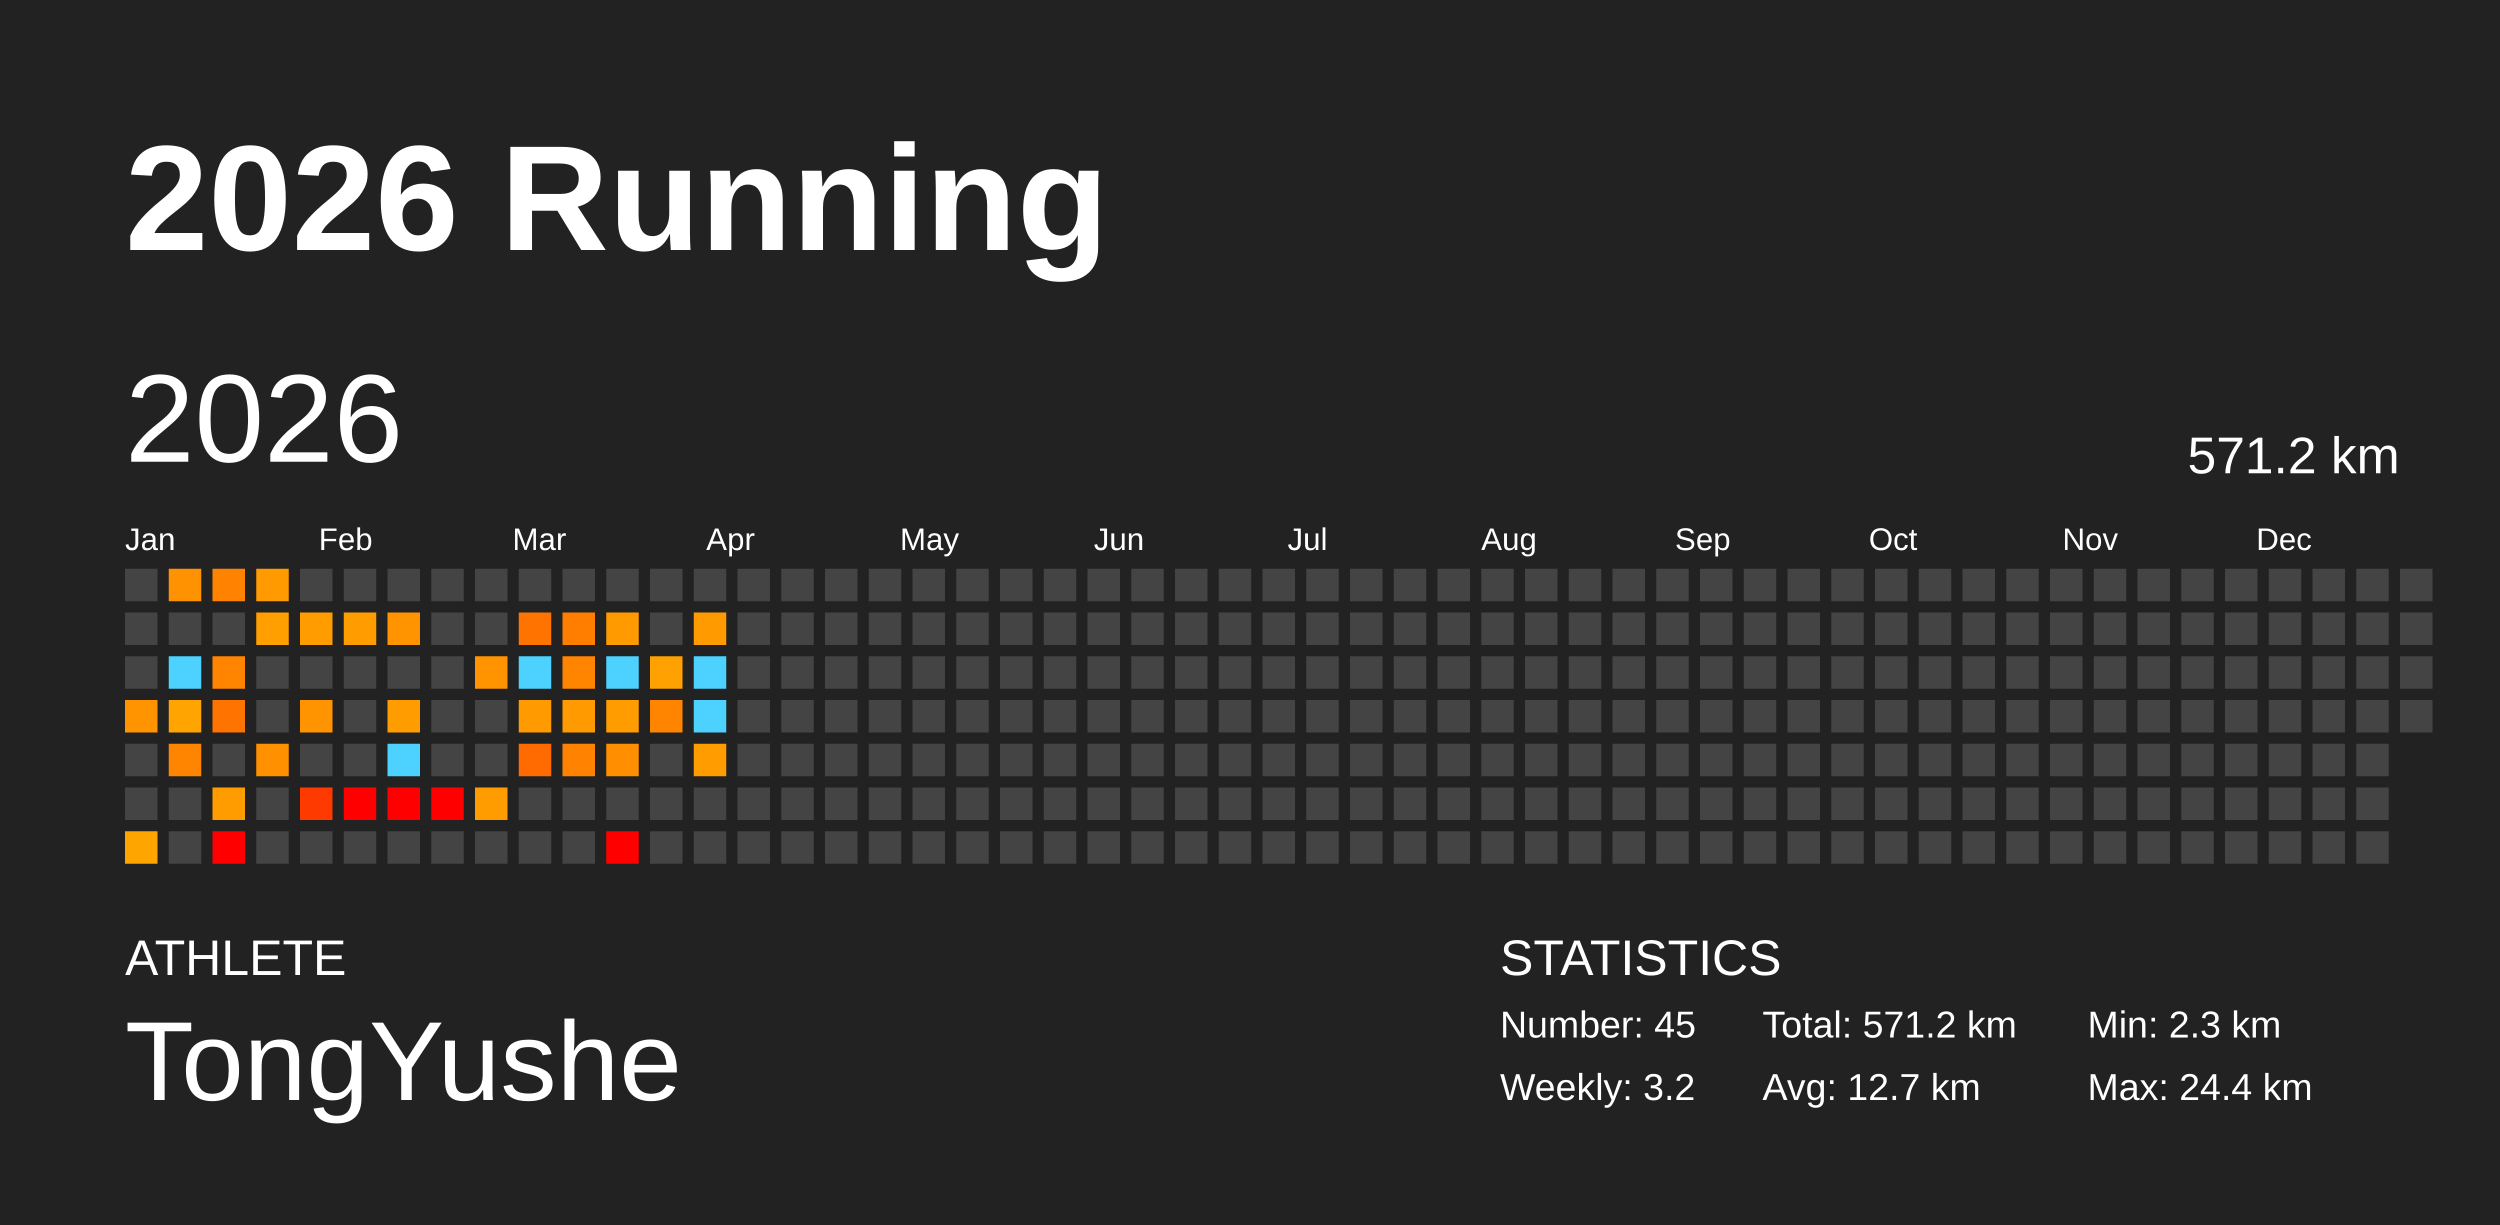
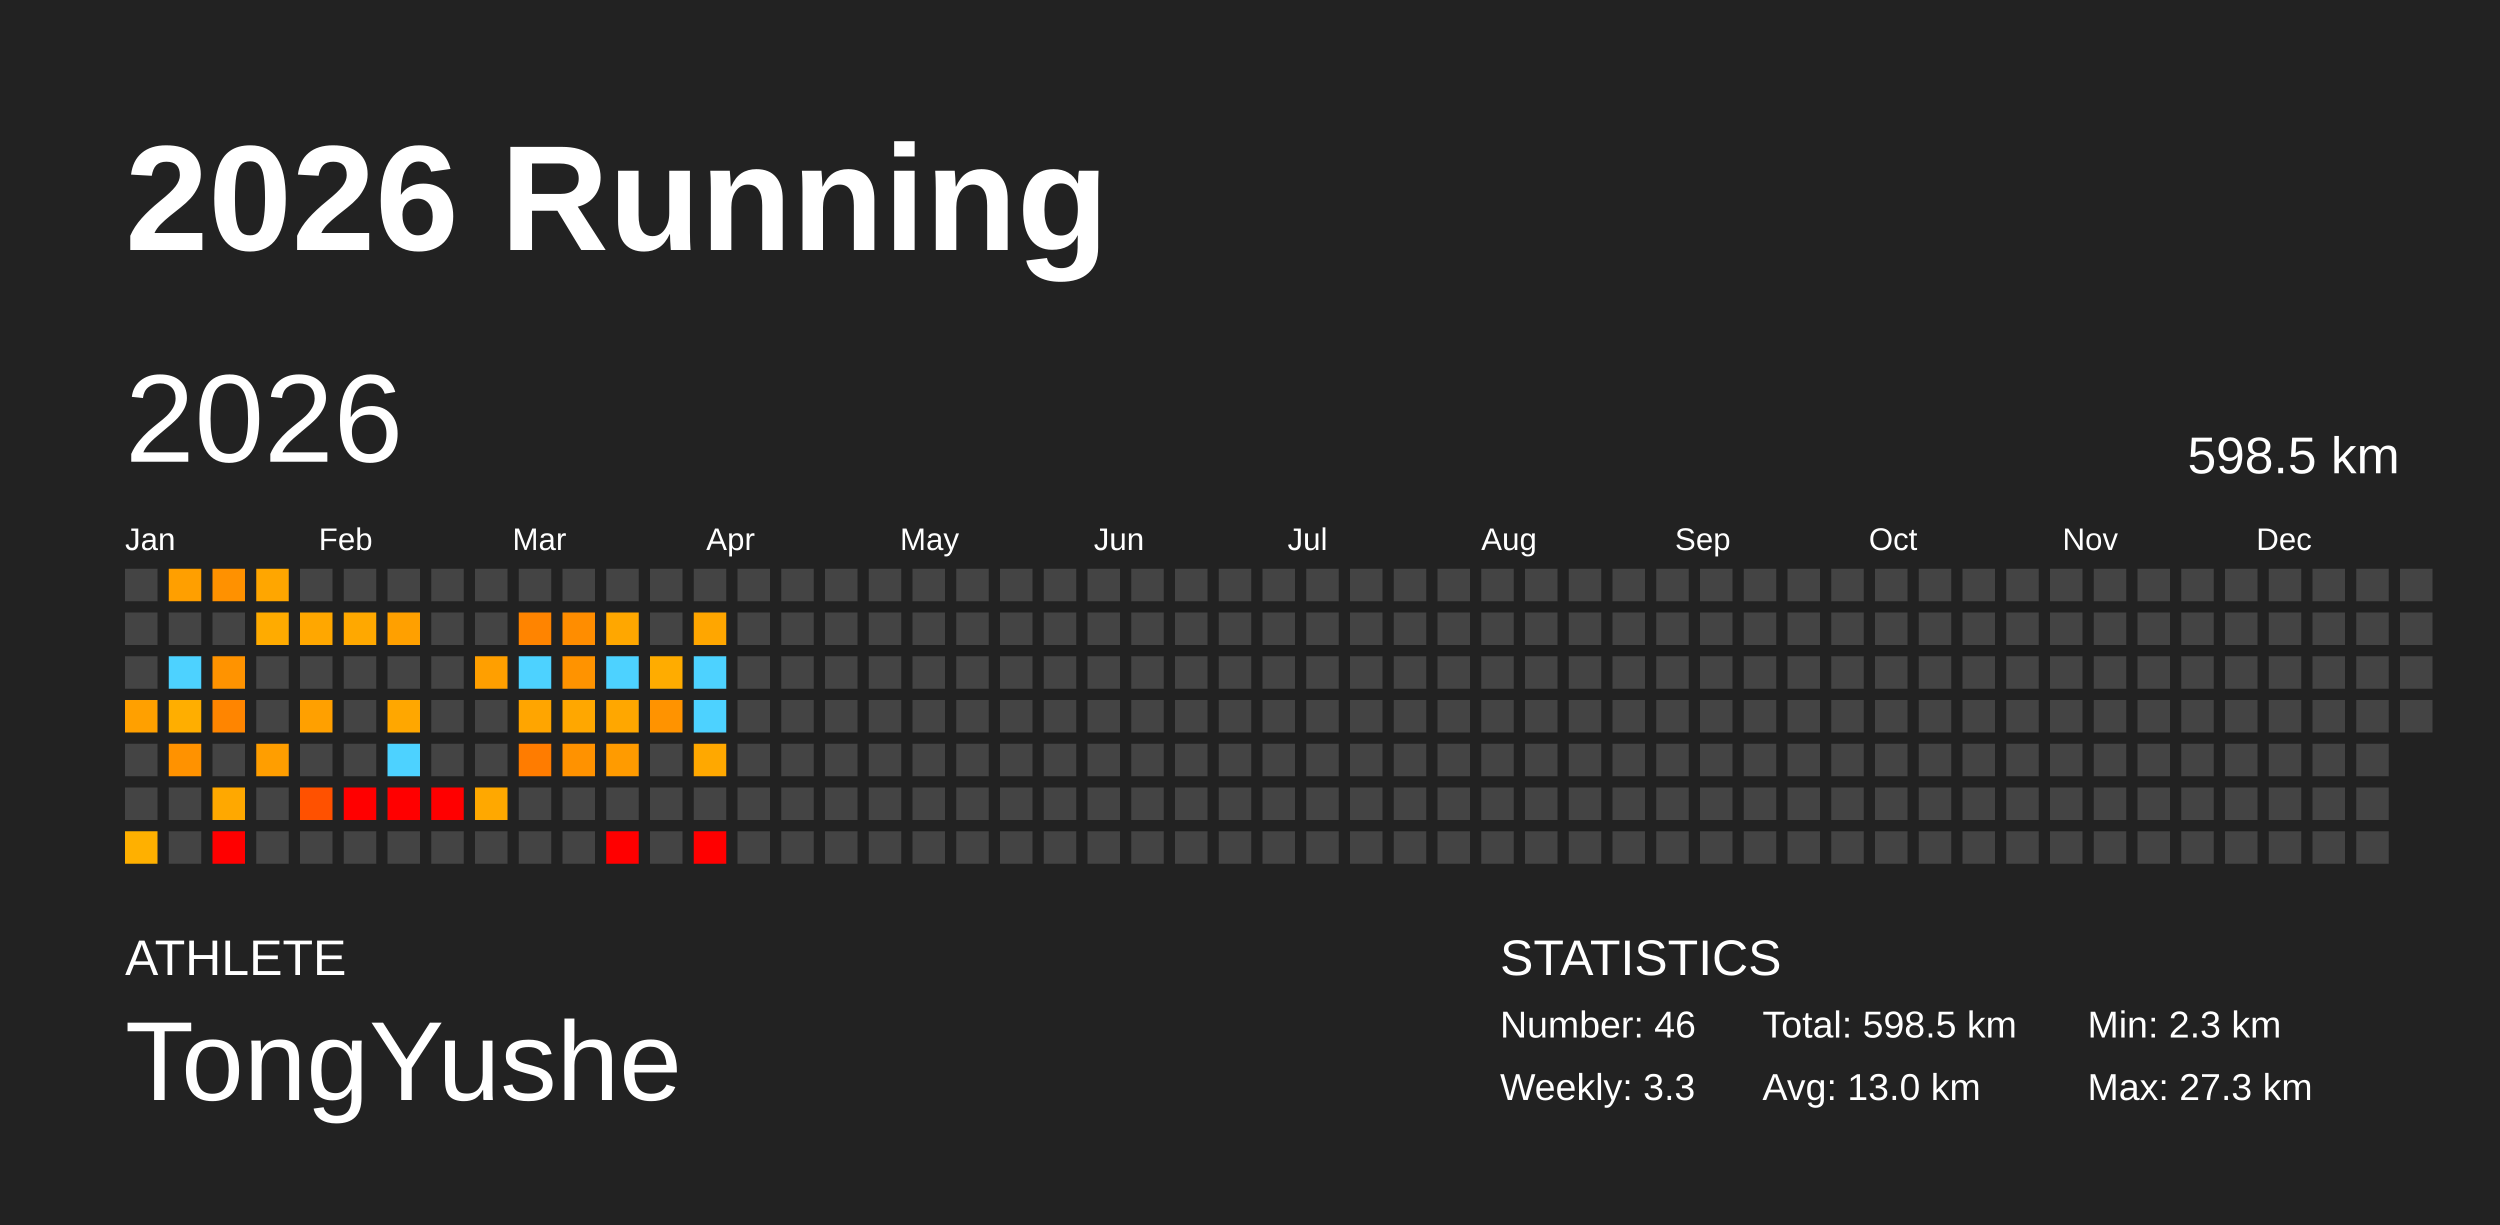
<svg xmlns="http://www.w3.org/2000/svg" baseProfile="full" height="98mm" version="1.1" viewBox="0,0,200,98" width="200mm">
  <defs />
  <rect fill="#222222" height="98" width="200" x="0" y="0" />
  <text fill="#FFFFFF" style="font-size:12px; font-family:Arial; font-weight:bold;" x="10" y="20">2026 Running</text>
  <text fill="#FFFFFF" style="font-size:4px; font-family:Arial" x="10" y="78">ATHLETE</text>
  <text fill="#FFFFFF" style="font-size:9px; font-family:Arial" x="10" y="88">TongYushe</text>
  <text fill="#FFFFFF" style="font-size:4px; font-family:Arial" x="120" y="78">STATISTICS</text>
-   <text fill="#FFFFFF" style="font-size:3px; font-family:Arial" x="120" y="83">Number: 45</text>
-   <text fill="#FFFFFF" style="font-size:3px; font-family:Arial" x="120" y="88">Weekly: 3.2</text>
-   <text fill="#FFFFFF" style="font-size:3px; font-family:Arial" x="141" y="83">Total: 571.2 km</text>
-   <text fill="#FFFFFF" style="font-size:3px; font-family:Arial" x="141" y="88">Avg: 12.7 km</text>
+   <text fill="#FFFFFF" style="font-size:3px; font-family:Arial" x="120" y="83">Number: 46</text>
+   <text fill="#FFFFFF" style="font-size:3px; font-family:Arial" x="120" y="88">Weekly: 3.3</text>
+   <text fill="#FFFFFF" style="font-size:3px; font-family:Arial" x="141" y="83">Total: 598.5 km</text>
+   <text fill="#FFFFFF" style="font-size:3px; font-family:Arial" x="141" y="88">Avg: 13.0 km</text>
  <text fill="#FFFFFF" style="font-size:3px; font-family:Arial" x="167" y="83">Min: 2.3 km</text>
-   <text fill="#FFFFFF" style="font-size:3px; font-family:Arial" x="167" y="88">Max: 24.4 km</text>
+   <text fill="#FFFFFF" style="font-size:3px; font-family:Arial" x="167" y="88">Max: 27.3 km</text>
  <text dominant-baseline="hanging" fill="#FFFFFF" style="font-size:10.0px; font-family:Arial;" x="10" y="30">2026</text>
-   <text dominant-baseline="hanging" fill="#FFFFFF" style="font-size:4.125px; font-family:Arial;" x="175" y="35">571.2 km</text>
+   <text dominant-baseline="hanging" fill="#FFFFFF" style="font-size:4.125px; font-family:Arial;" x="175" y="35">598.5 km</text>
  <text fill="#FFFFFF" style="font-size:2.5px; font-family:Arial" x="10.0" y="44">Jan</text>
  <text fill="#FFFFFF" style="font-size:2.5px; font-family:Arial" x="25.5" y="44">Feb</text>
  <text fill="#FFFFFF" style="font-size:2.5px; font-family:Arial" x="41.0" y="44">Mar</text>
  <text fill="#FFFFFF" style="font-size:2.5px; font-family:Arial" x="56.5" y="44">Apr</text>
  <text fill="#FFFFFF" style="font-size:2.5px; font-family:Arial" x="72.0" y="44">May</text>
  <text fill="#FFFFFF" style="font-size:2.5px; font-family:Arial" x="87.5" y="44">Jun</text>
  <text fill="#FFFFFF" style="font-size:2.5px; font-family:Arial" x="103.0" y="44">Jul</text>
  <text fill="#FFFFFF" style="font-size:2.5px; font-family:Arial" x="118.5" y="44">Aug</text>
  <text fill="#FFFFFF" style="font-size:2.5px; font-family:Arial" x="134.0" y="44">Sep</text>
  <text fill="#FFFFFF" style="font-size:2.5px; font-family:Arial" x="149.5" y="44">Oct</text>
  <text fill="#FFFFFF" style="font-size:2.5px; font-family:Arial" x="165.0" y="44">Nov</text>
  <text fill="#FFFFFF" style="font-size:2.5px; font-family:Arial" x="180.5" y="44">Dec</text>
  <rect fill="#444444" height="2.6" width="2.6" x="10.0" y="45.5" />
  <rect fill="#444444" height="2.6" width="2.6" x="10.0" y="49.0" />
  <rect fill="#444444" height="2.6" width="2.6" x="10.0" y="52.5" />
-   <rect fill="#ff9300" height="2.6" width="2.6" x="10.0" y="56.0" />
+   <rect fill="#ffa000" height="2.6" width="2.6" x="10.0" y="56.0" />
  <rect fill="#444444" height="2.6" width="2.6" x="10.0" y="59.5" />
  <rect fill="#444444" height="2.6" width="2.6" x="10.0" y="63.0" />
-   <rect fill="#ffa500" height="2.6" width="2.6" x="10.0" y="66.5" />
-   <rect fill="#ff9200" height="2.6" width="2.6" x="13.5" y="45.5" />
+   <rect fill="#ffb000" height="2.6" width="2.6" x="10.0" y="66.5" />
+   <rect fill="#ff9f00" height="2.6" width="2.6" x="13.5" y="45.5" />
  <rect fill="#444444" height="2.6" width="2.6" x="13.5" y="49.0" />
  <rect fill="#4dd2ff" height="2.6" width="2.6" x="13.5" y="52.5" />
-   <rect fill="#ffa400" height="2.6" width="2.6" x="13.5" y="56.0" />
-   <rect fill="#ff8400" height="2.6" width="2.6" x="13.5" y="59.5" />
+   <rect fill="#ffae00" height="2.6" width="2.6" x="13.5" y="56.0" />
+   <rect fill="#ff9200" height="2.6" width="2.6" x="13.5" y="59.5" />
  <rect fill="#444444" height="2.6" width="2.6" x="13.5" y="63.0" />
  <rect fill="#444444" height="2.6" width="2.6" x="13.5" y="66.5" />
-   <rect fill="#ff8300" height="2.6" width="2.6" x="17.0" y="45.5" />
+   <rect fill="#ff9100" height="2.6" width="2.6" x="17.0" y="45.5" />
  <rect fill="#444444" height="2.6" width="2.6" x="17.0" y="49.0" />
-   <rect fill="#ff8400" height="2.6" width="2.6" x="17.0" y="52.5" />
-   <rect fill="#ff7400" height="2.6" width="2.6" x="17.0" y="56.0" />
+   <rect fill="#ff9300" height="2.6" width="2.6" x="17.0" y="52.5" />
+   <rect fill="#ff8500" height="2.6" width="2.6" x="17.0" y="56.0" />
  <rect fill="#444444" height="2.6" width="2.6" x="17.0" y="59.5" />
-   <rect fill="#ff9d00" height="2.6" width="2.6" x="17.0" y="63.0" />
+   <rect fill="#ffa800" height="2.6" width="2.6" x="17.0" y="63.0" />
  <rect fill="red" height="2.6" width="2.6" x="17.0" y="66.5" />
-   <rect fill="#ff9b00" height="2.6" width="2.6" x="20.5" y="45.5" />
-   <rect fill="#ffa000" height="2.6" width="2.6" x="20.5" y="49.0" />
+   <rect fill="#ffa600" height="2.6" width="2.6" x="20.5" y="45.5" />
+   <rect fill="#ffab00" height="2.6" width="2.6" x="20.5" y="49.0" />
  <rect fill="#444444" height="2.6" width="2.6" x="20.5" y="52.5" />
  <rect fill="#444444" height="2.6" width="2.6" x="20.5" y="56.0" />
-   <rect fill="#ff9100" height="2.6" width="2.6" x="20.5" y="59.5" />
+   <rect fill="#ff9e00" height="2.6" width="2.6" x="20.5" y="59.5" />
  <rect fill="#444444" height="2.6" width="2.6" x="20.5" y="63.0" />
  <rect fill="#444444" height="2.6" width="2.6" x="20.5" y="66.5" />
  <rect fill="#444444" height="2.6" width="2.6" x="24.0" y="45.5" />
-   <rect fill="#ff9c00" height="2.6" width="2.6" x="24.0" y="49.0" />
+   <rect fill="#ffa700" height="2.6" width="2.6" x="24.0" y="49.0" />
  <rect fill="#444444" height="2.6" width="2.6" x="24.0" y="52.5" />
-   <rect fill="#ff9400" height="2.6" width="2.6" x="24.0" y="56.0" />
+   <rect fill="#ffa000" height="2.6" width="2.6" x="24.0" y="56.0" />
  <rect fill="#444444" height="2.6" width="2.6" x="24.0" y="59.5" />
-   <rect fill="#ff3a00" height="2.6" width="2.6" x="24.0" y="63.0" />
+   <rect fill="#ff5100" height="2.6" width="2.6" x="24.0" y="63.0" />
  <rect fill="#444444" height="2.6" width="2.6" x="24.0" y="66.5" />
  <rect fill="#444444" height="2.6" width="2.6" x="27.5" y="45.5" />
-   <rect fill="#ff9d00" height="2.6" width="2.6" x="27.5" y="49.0" />
+   <rect fill="#ffa800" height="2.6" width="2.6" x="27.5" y="49.0" />
  <rect fill="#444444" height="2.6" width="2.6" x="27.5" y="52.5" />
  <rect fill="#444444" height="2.6" width="2.6" x="27.5" y="56.0" />
  <rect fill="#444444" height="2.6" width="2.6" x="27.5" y="59.5" />
  <rect fill="red" height="2.6" width="2.6" x="27.5" y="63.0" />
  <rect fill="#444444" height="2.6" width="2.6" x="27.5" y="66.5" />
  <rect fill="#444444" height="2.6" width="2.6" x="31.0" y="45.5" />
-   <rect fill="#ff9300" height="2.6" width="2.6" x="31.0" y="49.0" />
+   <rect fill="#ffa000" height="2.6" width="2.6" x="31.0" y="49.0" />
  <rect fill="#444444" height="2.6" width="2.6" x="31.0" y="52.5" />
-   <rect fill="#ff9c00" height="2.6" width="2.6" x="31.0" y="56.0" />
+   <rect fill="#ffa700" height="2.6" width="2.6" x="31.0" y="56.0" />
  <rect fill="#4dd2ff" height="2.6" width="2.6" x="31.0" y="59.5" />
  <rect fill="red" height="2.6" width="2.6" x="31.0" y="63.0" />
  <rect fill="#444444" height="2.6" width="2.6" x="31.0" y="66.5" />
  <rect fill="#444444" height="2.6" width="2.6" x="34.5" y="45.5" />
  <rect fill="#444444" height="2.6" width="2.6" x="34.5" y="49.0" />
  <rect fill="#444444" height="2.6" width="2.6" x="34.5" y="52.5" />
  <rect fill="#444444" height="2.6" width="2.6" x="34.5" y="56.0" />
  <rect fill="#444444" height="2.6" width="2.6" x="34.5" y="59.5" />
  <rect fill="red" height="2.6" width="2.6" x="34.5" y="63.0" />
  <rect fill="#444444" height="2.6" width="2.6" x="34.5" y="66.5" />
  <rect fill="#444444" height="2.6" width="2.6" x="38.0" y="45.5" />
  <rect fill="#444444" height="2.6" width="2.6" x="38.0" y="49.0" />
-   <rect fill="#ff9300" height="2.6" width="2.6" x="38.0" y="52.5" />
+   <rect fill="#ff9f00" height="2.6" width="2.6" x="38.0" y="52.5" />
  <rect fill="#444444" height="2.6" width="2.6" x="38.0" y="56.0" />
  <rect fill="#444444" height="2.6" width="2.6" x="38.0" y="59.5" />
-   <rect fill="#ff9d00" height="2.6" width="2.6" x="38.0" y="63.0" />
+   <rect fill="#ffa800" height="2.6" width="2.6" x="38.0" y="63.0" />
  <rect fill="#444444" height="2.6" width="2.6" x="38.0" y="66.5" />
  <rect fill="#444444" height="2.6" width="2.6" x="41.5" y="45.5" />
-   <rect fill="#ff7400" height="2.6" width="2.6" x="41.5" y="49.0" />
+   <rect fill="#ff8400" height="2.6" width="2.6" x="41.5" y="49.0" />
  <rect fill="#4dd2ff" height="2.6" width="2.6" x="41.5" y="52.5" />
-   <rect fill="#ff9a00" height="2.6" width="2.6" x="41.5" y="56.0" />
-   <rect fill="#ff6b00" height="2.6" width="2.6" x="41.5" y="59.5" />
+   <rect fill="#ffa500" height="2.6" width="2.6" x="41.5" y="56.0" />
+   <rect fill="#ff7c00" height="2.6" width="2.6" x="41.5" y="59.5" />
  <rect fill="#444444" height="2.6" width="2.6" x="41.5" y="63.0" />
  <rect fill="#444444" height="2.6" width="2.6" x="41.5" y="66.5" />
  <rect fill="#444444" height="2.6" width="2.6" x="45.0" y="45.5" />
-   <rect fill="#ff7e00" height="2.6" width="2.6" x="45.0" y="49.0" />
-   <rect fill="#ff8400" height="2.6" width="2.6" x="45.0" y="52.5" />
-   <rect fill="#ff9b00" height="2.6" width="2.6" x="45.0" y="56.0" />
-   <rect fill="#ff8300" height="2.6" width="2.6" x="45.0" y="59.5" />
+   <rect fill="#ff8d00" height="2.6" width="2.6" x="45.0" y="49.0" />
+   <rect fill="#ff9300" height="2.6" width="2.6" x="45.0" y="52.5" />
+   <rect fill="#ffa700" height="2.6" width="2.6" x="45.0" y="56.0" />
+   <rect fill="#ff9200" height="2.6" width="2.6" x="45.0" y="59.5" />
  <rect fill="#444444" height="2.6" width="2.6" x="45.0" y="63.0" />
  <rect fill="#444444" height="2.6" width="2.6" x="45.0" y="66.5" />
  <rect fill="#444444" height="2.6" width="2.6" x="48.5" y="45.5" />
-   <rect fill="#ff9b00" height="2.6" width="2.6" x="48.5" y="49.0" />
+   <rect fill="#ffa700" height="2.6" width="2.6" x="48.5" y="49.0" />
  <rect fill="#4dd2ff" height="2.6" width="2.6" x="48.5" y="52.5" />
-   <rect fill="#ff9c00" height="2.6" width="2.6" x="48.5" y="56.0" />
-   <rect fill="#ff8e00" height="2.6" width="2.6" x="48.5" y="59.5" />
+   <rect fill="#ffa700" height="2.6" width="2.6" x="48.5" y="56.0" />
+   <rect fill="#ff9b00" height="2.6" width="2.6" x="48.5" y="59.5" />
  <rect fill="#444444" height="2.6" width="2.6" x="48.5" y="63.0" />
  <rect fill="red" height="2.6" width="2.6" x="48.5" y="66.5" />
  <rect fill="#444444" height="2.6" width="2.6" x="52.0" y="45.5" />
  <rect fill="#444444" height="2.6" width="2.6" x="52.0" y="49.0" />
-   <rect fill="#ffa100" height="2.6" width="2.6" x="52.0" y="52.5" />
-   <rect fill="#ff8500" height="2.6" width="2.6" x="52.0" y="56.0" />
+   <rect fill="#ffac00" height="2.6" width="2.6" x="52.0" y="52.5" />
+   <rect fill="#ff9300" height="2.6" width="2.6" x="52.0" y="56.0" />
  <rect fill="#444444" height="2.6" width="2.6" x="52.0" y="59.5" />
  <rect fill="#444444" height="2.6" width="2.6" x="52.0" y="63.0" />
  <rect fill="#444444" height="2.6" width="2.6" x="52.0" y="66.5" />
  <rect fill="#444444" height="2.6" width="2.6" x="55.5" y="45.5" />
-   <rect fill="#ff9b00" height="2.6" width="2.6" x="55.5" y="49.0" />
+   <rect fill="#ffa600" height="2.6" width="2.6" x="55.5" y="49.0" />
  <rect fill="#4dd2ff" height="2.6" width="2.6" x="55.5" y="52.5" />
  <rect fill="#4dd2ff" height="2.6" width="2.6" x="55.5" y="56.0" />
-   <rect fill="#ff9d00" height="2.6" width="2.6" x="55.5" y="59.5" />
+   <rect fill="#ffa800" height="2.6" width="2.6" x="55.5" y="59.5" />
  <rect fill="#444444" height="2.6" width="2.6" x="55.5" y="63.0" />
-   <rect fill="#444444" height="2.6" width="2.6" x="55.5" y="66.5" />
+   <rect fill="red" height="2.6" width="2.6" x="55.5" y="66.5" />
  <rect fill="#444444" height="2.6" width="2.6" x="59.0" y="45.5" />
  <rect fill="#444444" height="2.6" width="2.6" x="59.0" y="49.0" />
  <rect fill="#444444" height="2.6" width="2.6" x="59.0" y="52.5" />
  <rect fill="#444444" height="2.6" width="2.6" x="59.0" y="56.0" />
  <rect fill="#444444" height="2.6" width="2.6" x="59.0" y="59.5" />
  <rect fill="#444444" height="2.6" width="2.6" x="59.0" y="63.0" />
  <rect fill="#444444" height="2.6" width="2.6" x="59.0" y="66.5" />
  <rect fill="#444444" height="2.6" width="2.6" x="62.5" y="45.5" />
  <rect fill="#444444" height="2.6" width="2.6" x="62.5" y="49.0" />
  <rect fill="#444444" height="2.6" width="2.6" x="62.5" y="52.5" />
  <rect fill="#444444" height="2.6" width="2.6" x="62.5" y="56.0" />
  <rect fill="#444444" height="2.6" width="2.6" x="62.5" y="59.5" />
  <rect fill="#444444" height="2.6" width="2.6" x="62.5" y="63.0" />
  <rect fill="#444444" height="2.6" width="2.6" x="62.5" y="66.5" />
  <rect fill="#444444" height="2.6" width="2.6" x="66.0" y="45.5" />
  <rect fill="#444444" height="2.6" width="2.6" x="66.0" y="49.0" />
  <rect fill="#444444" height="2.6" width="2.6" x="66.0" y="52.5" />
  <rect fill="#444444" height="2.6" width="2.6" x="66.0" y="56.0" />
  <rect fill="#444444" height="2.6" width="2.6" x="66.0" y="59.5" />
  <rect fill="#444444" height="2.6" width="2.6" x="66.0" y="63.0" />
  <rect fill="#444444" height="2.6" width="2.6" x="66.0" y="66.5" />
  <rect fill="#444444" height="2.6" width="2.6" x="69.5" y="45.5" />
  <rect fill="#444444" height="2.6" width="2.6" x="69.5" y="49.0" />
  <rect fill="#444444" height="2.6" width="2.6" x="69.5" y="52.5" />
  <rect fill="#444444" height="2.6" width="2.6" x="69.5" y="56.0" />
  <rect fill="#444444" height="2.6" width="2.6" x="69.5" y="59.5" />
  <rect fill="#444444" height="2.6" width="2.6" x="69.5" y="63.0" />
  <rect fill="#444444" height="2.6" width="2.6" x="69.5" y="66.5" />
  <rect fill="#444444" height="2.6" width="2.6" x="73.0" y="45.5" />
  <rect fill="#444444" height="2.6" width="2.6" x="73.0" y="49.0" />
  <rect fill="#444444" height="2.6" width="2.6" x="73.0" y="52.5" />
  <rect fill="#444444" height="2.6" width="2.6" x="73.0" y="56.0" />
  <rect fill="#444444" height="2.6" width="2.6" x="73.0" y="59.5" />
  <rect fill="#444444" height="2.6" width="2.6" x="73.0" y="63.0" />
  <rect fill="#444444" height="2.6" width="2.6" x="73.0" y="66.5" />
  <rect fill="#444444" height="2.6" width="2.6" x="76.5" y="45.5" />
  <rect fill="#444444" height="2.6" width="2.6" x="76.5" y="49.0" />
  <rect fill="#444444" height="2.6" width="2.6" x="76.5" y="52.5" />
  <rect fill="#444444" height="2.6" width="2.6" x="76.5" y="56.0" />
  <rect fill="#444444" height="2.6" width="2.6" x="76.5" y="59.5" />
  <rect fill="#444444" height="2.6" width="2.6" x="76.5" y="63.0" />
  <rect fill="#444444" height="2.6" width="2.6" x="76.5" y="66.5" />
  <rect fill="#444444" height="2.6" width="2.6" x="80.0" y="45.5" />
  <rect fill="#444444" height="2.6" width="2.6" x="80.0" y="49.0" />
  <rect fill="#444444" height="2.6" width="2.6" x="80.0" y="52.5" />
  <rect fill="#444444" height="2.6" width="2.6" x="80.0" y="56.0" />
  <rect fill="#444444" height="2.6" width="2.6" x="80.0" y="59.5" />
  <rect fill="#444444" height="2.6" width="2.6" x="80.0" y="63.0" />
  <rect fill="#444444" height="2.6" width="2.6" x="80.0" y="66.5" />
  <rect fill="#444444" height="2.6" width="2.6" x="83.5" y="45.5" />
  <rect fill="#444444" height="2.6" width="2.6" x="83.5" y="49.0" />
  <rect fill="#444444" height="2.6" width="2.6" x="83.5" y="52.5" />
  <rect fill="#444444" height="2.6" width="2.6" x="83.5" y="56.0" />
  <rect fill="#444444" height="2.6" width="2.6" x="83.5" y="59.5" />
  <rect fill="#444444" height="2.6" width="2.6" x="83.5" y="63.0" />
  <rect fill="#444444" height="2.6" width="2.6" x="83.5" y="66.5" />
  <rect fill="#444444" height="2.6" width="2.6" x="87.0" y="45.5" />
  <rect fill="#444444" height="2.6" width="2.6" x="87.0" y="49.0" />
  <rect fill="#444444" height="2.6" width="2.6" x="87.0" y="52.5" />
  <rect fill="#444444" height="2.6" width="2.6" x="87.0" y="56.0" />
  <rect fill="#444444" height="2.6" width="2.6" x="87.0" y="59.5" />
  <rect fill="#444444" height="2.6" width="2.6" x="87.0" y="63.0" />
  <rect fill="#444444" height="2.6" width="2.6" x="87.0" y="66.5" />
  <rect fill="#444444" height="2.6" width="2.6" x="90.5" y="45.5" />
  <rect fill="#444444" height="2.6" width="2.6" x="90.5" y="49.0" />
  <rect fill="#444444" height="2.6" width="2.6" x="90.5" y="52.5" />
  <rect fill="#444444" height="2.6" width="2.6" x="90.5" y="56.0" />
  <rect fill="#444444" height="2.6" width="2.6" x="90.5" y="59.5" />
  <rect fill="#444444" height="2.6" width="2.6" x="90.5" y="63.0" />
  <rect fill="#444444" height="2.6" width="2.6" x="90.5" y="66.5" />
  <rect fill="#444444" height="2.6" width="2.6" x="94.0" y="45.5" />
  <rect fill="#444444" height="2.6" width="2.6" x="94.0" y="49.0" />
  <rect fill="#444444" height="2.6" width="2.6" x="94.0" y="52.5" />
  <rect fill="#444444" height="2.6" width="2.6" x="94.0" y="56.0" />
  <rect fill="#444444" height="2.6" width="2.6" x="94.0" y="59.5" />
  <rect fill="#444444" height="2.6" width="2.6" x="94.0" y="63.0" />
  <rect fill="#444444" height="2.6" width="2.6" x="94.0" y="66.5" />
  <rect fill="#444444" height="2.6" width="2.6" x="97.5" y="45.5" />
  <rect fill="#444444" height="2.6" width="2.6" x="97.5" y="49.0" />
  <rect fill="#444444" height="2.6" width="2.6" x="97.5" y="52.5" />
  <rect fill="#444444" height="2.6" width="2.6" x="97.5" y="56.0" />
  <rect fill="#444444" height="2.6" width="2.6" x="97.5" y="59.5" />
  <rect fill="#444444" height="2.6" width="2.6" x="97.5" y="63.0" />
  <rect fill="#444444" height="2.6" width="2.6" x="97.5" y="66.5" />
  <rect fill="#444444" height="2.6" width="2.6" x="101.0" y="45.5" />
  <rect fill="#444444" height="2.6" width="2.6" x="101.0" y="49.0" />
  <rect fill="#444444" height="2.6" width="2.6" x="101.0" y="52.5" />
  <rect fill="#444444" height="2.6" width="2.6" x="101.0" y="56.0" />
  <rect fill="#444444" height="2.6" width="2.6" x="101.0" y="59.5" />
  <rect fill="#444444" height="2.6" width="2.6" x="101.0" y="63.0" />
  <rect fill="#444444" height="2.6" width="2.6" x="101.0" y="66.5" />
  <rect fill="#444444" height="2.6" width="2.6" x="104.5" y="45.5" />
  <rect fill="#444444" height="2.6" width="2.6" x="104.5" y="49.0" />
  <rect fill="#444444" height="2.6" width="2.6" x="104.5" y="52.5" />
  <rect fill="#444444" height="2.6" width="2.6" x="104.5" y="56.0" />
  <rect fill="#444444" height="2.6" width="2.6" x="104.5" y="59.5" />
  <rect fill="#444444" height="2.6" width="2.6" x="104.5" y="63.0" />
  <rect fill="#444444" height="2.6" width="2.6" x="104.5" y="66.5" />
  <rect fill="#444444" height="2.6" width="2.6" x="108.0" y="45.5" />
  <rect fill="#444444" height="2.6" width="2.6" x="108.0" y="49.0" />
  <rect fill="#444444" height="2.6" width="2.6" x="108.0" y="52.5" />
  <rect fill="#444444" height="2.6" width="2.6" x="108.0" y="56.0" />
  <rect fill="#444444" height="2.6" width="2.6" x="108.0" y="59.5" />
  <rect fill="#444444" height="2.6" width="2.6" x="108.0" y="63.0" />
  <rect fill="#444444" height="2.6" width="2.6" x="108.0" y="66.5" />
  <rect fill="#444444" height="2.6" width="2.6" x="111.5" y="45.5" />
  <rect fill="#444444" height="2.6" width="2.6" x="111.5" y="49.0" />
  <rect fill="#444444" height="2.6" width="2.6" x="111.5" y="52.5" />
  <rect fill="#444444" height="2.6" width="2.6" x="111.5" y="56.0" />
  <rect fill="#444444" height="2.6" width="2.6" x="111.5" y="59.5" />
  <rect fill="#444444" height="2.6" width="2.6" x="111.5" y="63.0" />
  <rect fill="#444444" height="2.6" width="2.6" x="111.5" y="66.5" />
  <rect fill="#444444" height="2.6" width="2.6" x="115.0" y="45.5" />
  <rect fill="#444444" height="2.6" width="2.6" x="115.0" y="49.0" />
  <rect fill="#444444" height="2.6" width="2.6" x="115.0" y="52.5" />
  <rect fill="#444444" height="2.6" width="2.6" x="115.0" y="56.0" />
  <rect fill="#444444" height="2.6" width="2.6" x="115.0" y="59.5" />
  <rect fill="#444444" height="2.6" width="2.6" x="115.0" y="63.0" />
  <rect fill="#444444" height="2.6" width="2.6" x="115.0" y="66.5" />
  <rect fill="#444444" height="2.6" width="2.6" x="118.5" y="45.5" />
  <rect fill="#444444" height="2.6" width="2.6" x="118.5" y="49.0" />
  <rect fill="#444444" height="2.6" width="2.6" x="118.5" y="52.5" />
  <rect fill="#444444" height="2.6" width="2.6" x="118.5" y="56.0" />
  <rect fill="#444444" height="2.6" width="2.6" x="118.5" y="59.5" />
  <rect fill="#444444" height="2.6" width="2.6" x="118.5" y="63.0" />
  <rect fill="#444444" height="2.6" width="2.6" x="118.5" y="66.5" />
  <rect fill="#444444" height="2.6" width="2.6" x="122.0" y="45.5" />
  <rect fill="#444444" height="2.6" width="2.6" x="122.0" y="49.0" />
  <rect fill="#444444" height="2.6" width="2.6" x="122.0" y="52.5" />
  <rect fill="#444444" height="2.6" width="2.6" x="122.0" y="56.0" />
  <rect fill="#444444" height="2.6" width="2.6" x="122.0" y="59.5" />
  <rect fill="#444444" height="2.6" width="2.6" x="122.0" y="63.0" />
  <rect fill="#444444" height="2.6" width="2.6" x="122.0" y="66.5" />
  <rect fill="#444444" height="2.6" width="2.6" x="125.5" y="45.5" />
  <rect fill="#444444" height="2.6" width="2.6" x="125.5" y="49.0" />
  <rect fill="#444444" height="2.6" width="2.6" x="125.5" y="52.5" />
  <rect fill="#444444" height="2.6" width="2.6" x="125.5" y="56.0" />
  <rect fill="#444444" height="2.6" width="2.6" x="125.5" y="59.5" />
  <rect fill="#444444" height="2.6" width="2.6" x="125.5" y="63.0" />
  <rect fill="#444444" height="2.6" width="2.6" x="125.5" y="66.5" />
  <rect fill="#444444" height="2.6" width="2.6" x="129.0" y="45.5" />
  <rect fill="#444444" height="2.6" width="2.6" x="129.0" y="49.0" />
  <rect fill="#444444" height="2.6" width="2.6" x="129.0" y="52.5" />
  <rect fill="#444444" height="2.6" width="2.6" x="129.0" y="56.0" />
  <rect fill="#444444" height="2.6" width="2.6" x="129.0" y="59.5" />
  <rect fill="#444444" height="2.6" width="2.6" x="129.0" y="63.0" />
  <rect fill="#444444" height="2.6" width="2.6" x="129.0" y="66.5" />
  <rect fill="#444444" height="2.6" width="2.6" x="132.5" y="45.5" />
  <rect fill="#444444" height="2.6" width="2.6" x="132.5" y="49.0" />
  <rect fill="#444444" height="2.6" width="2.6" x="132.5" y="52.5" />
  <rect fill="#444444" height="2.6" width="2.6" x="132.5" y="56.0" />
  <rect fill="#444444" height="2.6" width="2.6" x="132.5" y="59.5" />
  <rect fill="#444444" height="2.6" width="2.6" x="132.5" y="63.0" />
  <rect fill="#444444" height="2.6" width="2.6" x="132.5" y="66.5" />
  <rect fill="#444444" height="2.6" width="2.6" x="136.0" y="45.5" />
  <rect fill="#444444" height="2.6" width="2.6" x="136.0" y="49.0" />
  <rect fill="#444444" height="2.6" width="2.6" x="136.0" y="52.5" />
  <rect fill="#444444" height="2.6" width="2.6" x="136.0" y="56.0" />
  <rect fill="#444444" height="2.6" width="2.6" x="136.0" y="59.5" />
  <rect fill="#444444" height="2.6" width="2.6" x="136.0" y="63.0" />
  <rect fill="#444444" height="2.6" width="2.6" x="136.0" y="66.5" />
  <rect fill="#444444" height="2.6" width="2.6" x="139.5" y="45.5" />
  <rect fill="#444444" height="2.6" width="2.6" x="139.5" y="49.0" />
  <rect fill="#444444" height="2.6" width="2.6" x="139.5" y="52.5" />
  <rect fill="#444444" height="2.6" width="2.6" x="139.5" y="56.0" />
  <rect fill="#444444" height="2.6" width="2.6" x="139.5" y="59.5" />
  <rect fill="#444444" height="2.6" width="2.6" x="139.5" y="63.0" />
  <rect fill="#444444" height="2.6" width="2.6" x="139.5" y="66.5" />
  <rect fill="#444444" height="2.6" width="2.6" x="143.0" y="45.5" />
  <rect fill="#444444" height="2.6" width="2.6" x="143.0" y="49.0" />
  <rect fill="#444444" height="2.6" width="2.6" x="143.0" y="52.5" />
  <rect fill="#444444" height="2.6" width="2.6" x="143.0" y="56.0" />
  <rect fill="#444444" height="2.6" width="2.6" x="143.0" y="59.5" />
  <rect fill="#444444" height="2.6" width="2.6" x="143.0" y="63.0" />
  <rect fill="#444444" height="2.6" width="2.6" x="143.0" y="66.5" />
  <rect fill="#444444" height="2.6" width="2.6" x="146.5" y="45.5" />
  <rect fill="#444444" height="2.6" width="2.6" x="146.5" y="49.0" />
  <rect fill="#444444" height="2.6" width="2.6" x="146.5" y="52.5" />
  <rect fill="#444444" height="2.6" width="2.6" x="146.5" y="56.0" />
  <rect fill="#444444" height="2.6" width="2.6" x="146.5" y="59.5" />
  <rect fill="#444444" height="2.6" width="2.6" x="146.5" y="63.0" />
  <rect fill="#444444" height="2.6" width="2.6" x="146.5" y="66.5" />
  <rect fill="#444444" height="2.6" width="2.6" x="150.0" y="45.5" />
  <rect fill="#444444" height="2.6" width="2.6" x="150.0" y="49.0" />
  <rect fill="#444444" height="2.6" width="2.6" x="150.0" y="52.5" />
  <rect fill="#444444" height="2.6" width="2.6" x="150.0" y="56.0" />
  <rect fill="#444444" height="2.6" width="2.6" x="150.0" y="59.5" />
  <rect fill="#444444" height="2.6" width="2.6" x="150.0" y="63.0" />
  <rect fill="#444444" height="2.6" width="2.6" x="150.0" y="66.5" />
  <rect fill="#444444" height="2.6" width="2.6" x="153.5" y="45.5" />
  <rect fill="#444444" height="2.6" width="2.6" x="153.5" y="49.0" />
  <rect fill="#444444" height="2.6" width="2.6" x="153.5" y="52.5" />
  <rect fill="#444444" height="2.6" width="2.6" x="153.5" y="56.0" />
  <rect fill="#444444" height="2.6" width="2.6" x="153.5" y="59.5" />
  <rect fill="#444444" height="2.6" width="2.6" x="153.5" y="63.0" />
  <rect fill="#444444" height="2.6" width="2.6" x="153.5" y="66.5" />
  <rect fill="#444444" height="2.6" width="2.6" x="157.0" y="45.5" />
  <rect fill="#444444" height="2.6" width="2.6" x="157.0" y="49.0" />
  <rect fill="#444444" height="2.6" width="2.6" x="157.0" y="52.5" />
  <rect fill="#444444" height="2.6" width="2.6" x="157.0" y="56.0" />
  <rect fill="#444444" height="2.6" width="2.6" x="157.0" y="59.5" />
  <rect fill="#444444" height="2.6" width="2.6" x="157.0" y="63.0" />
  <rect fill="#444444" height="2.6" width="2.6" x="157.0" y="66.5" />
  <rect fill="#444444" height="2.6" width="2.6" x="160.5" y="45.5" />
  <rect fill="#444444" height="2.6" width="2.6" x="160.5" y="49.0" />
  <rect fill="#444444" height="2.6" width="2.6" x="160.5" y="52.5" />
  <rect fill="#444444" height="2.6" width="2.6" x="160.5" y="56.0" />
  <rect fill="#444444" height="2.6" width="2.6" x="160.5" y="59.5" />
  <rect fill="#444444" height="2.6" width="2.6" x="160.5" y="63.0" />
  <rect fill="#444444" height="2.6" width="2.6" x="160.5" y="66.5" />
  <rect fill="#444444" height="2.6" width="2.6" x="164.0" y="45.5" />
  <rect fill="#444444" height="2.6" width="2.6" x="164.0" y="49.0" />
  <rect fill="#444444" height="2.6" width="2.6" x="164.0" y="52.5" />
  <rect fill="#444444" height="2.6" width="2.6" x="164.0" y="56.0" />
  <rect fill="#444444" height="2.6" width="2.6" x="164.0" y="59.5" />
  <rect fill="#444444" height="2.6" width="2.6" x="164.0" y="63.0" />
  <rect fill="#444444" height="2.6" width="2.6" x="164.0" y="66.5" />
  <rect fill="#444444" height="2.6" width="2.6" x="167.5" y="45.5" />
  <rect fill="#444444" height="2.6" width="2.6" x="167.5" y="49.0" />
  <rect fill="#444444" height="2.6" width="2.6" x="167.5" y="52.5" />
  <rect fill="#444444" height="2.6" width="2.6" x="167.5" y="56.0" />
  <rect fill="#444444" height="2.6" width="2.6" x="167.5" y="59.5" />
  <rect fill="#444444" height="2.6" width="2.6" x="167.5" y="63.0" />
  <rect fill="#444444" height="2.6" width="2.6" x="167.5" y="66.5" />
  <rect fill="#444444" height="2.6" width="2.6" x="171.0" y="45.5" />
  <rect fill="#444444" height="2.6" width="2.6" x="171.0" y="49.0" />
  <rect fill="#444444" height="2.6" width="2.6" x="171.0" y="52.5" />
  <rect fill="#444444" height="2.6" width="2.6" x="171.0" y="56.0" />
  <rect fill="#444444" height="2.6" width="2.6" x="171.0" y="59.5" />
  <rect fill="#444444" height="2.6" width="2.6" x="171.0" y="63.0" />
  <rect fill="#444444" height="2.6" width="2.6" x="171.0" y="66.5" />
  <rect fill="#444444" height="2.6" width="2.6" x="174.5" y="45.5" />
  <rect fill="#444444" height="2.6" width="2.6" x="174.5" y="49.0" />
  <rect fill="#444444" height="2.6" width="2.6" x="174.5" y="52.5" />
  <rect fill="#444444" height="2.6" width="2.6" x="174.5" y="56.0" />
  <rect fill="#444444" height="2.6" width="2.6" x="174.5" y="59.5" />
  <rect fill="#444444" height="2.6" width="2.6" x="174.5" y="63.0" />
  <rect fill="#444444" height="2.6" width="2.6" x="174.5" y="66.5" />
  <rect fill="#444444" height="2.6" width="2.6" x="178.0" y="45.5" />
  <rect fill="#444444" height="2.6" width="2.6" x="178.0" y="49.0" />
  <rect fill="#444444" height="2.6" width="2.6" x="178.0" y="52.5" />
  <rect fill="#444444" height="2.6" width="2.6" x="178.0" y="56.0" />
  <rect fill="#444444" height="2.6" width="2.6" x="178.0" y="59.5" />
  <rect fill="#444444" height="2.6" width="2.6" x="178.0" y="63.0" />
  <rect fill="#444444" height="2.6" width="2.6" x="178.0" y="66.5" />
  <rect fill="#444444" height="2.6" width="2.6" x="181.5" y="45.5" />
  <rect fill="#444444" height="2.6" width="2.6" x="181.5" y="49.0" />
  <rect fill="#444444" height="2.6" width="2.6" x="181.5" y="52.5" />
  <rect fill="#444444" height="2.6" width="2.6" x="181.5" y="56.0" />
  <rect fill="#444444" height="2.6" width="2.6" x="181.5" y="59.5" />
  <rect fill="#444444" height="2.6" width="2.6" x="181.5" y="63.0" />
  <rect fill="#444444" height="2.6" width="2.6" x="181.5" y="66.5" />
  <rect fill="#444444" height="2.6" width="2.6" x="185.0" y="45.5" />
  <rect fill="#444444" height="2.6" width="2.6" x="185.0" y="49.0" />
  <rect fill="#444444" height="2.6" width="2.6" x="185.0" y="52.5" />
  <rect fill="#444444" height="2.6" width="2.6" x="185.0" y="56.0" />
  <rect fill="#444444" height="2.6" width="2.6" x="185.0" y="59.5" />
  <rect fill="#444444" height="2.6" width="2.6" x="185.0" y="63.0" />
  <rect fill="#444444" height="2.6" width="2.6" x="185.0" y="66.5" />
  <rect fill="#444444" height="2.6" width="2.6" x="188.5" y="45.5" />
  <rect fill="#444444" height="2.6" width="2.6" x="188.5" y="49.0" />
  <rect fill="#444444" height="2.6" width="2.6" x="188.5" y="52.5" />
  <rect fill="#444444" height="2.6" width="2.6" x="188.5" y="56.0" />
  <rect fill="#444444" height="2.6" width="2.6" x="188.5" y="59.5" />
  <rect fill="#444444" height="2.6" width="2.6" x="188.5" y="63.0" />
  <rect fill="#444444" height="2.6" width="2.6" x="188.5" y="66.5" />
  <rect fill="#444444" height="2.6" width="2.6" x="192.0" y="45.5" />
  <rect fill="#444444" height="2.6" width="2.6" x="192.0" y="49.0" />
  <rect fill="#444444" height="2.6" width="2.6" x="192.0" y="52.5" />
  <rect fill="#444444" height="2.6" width="2.6" x="192.0" y="56.0" />
</svg>
